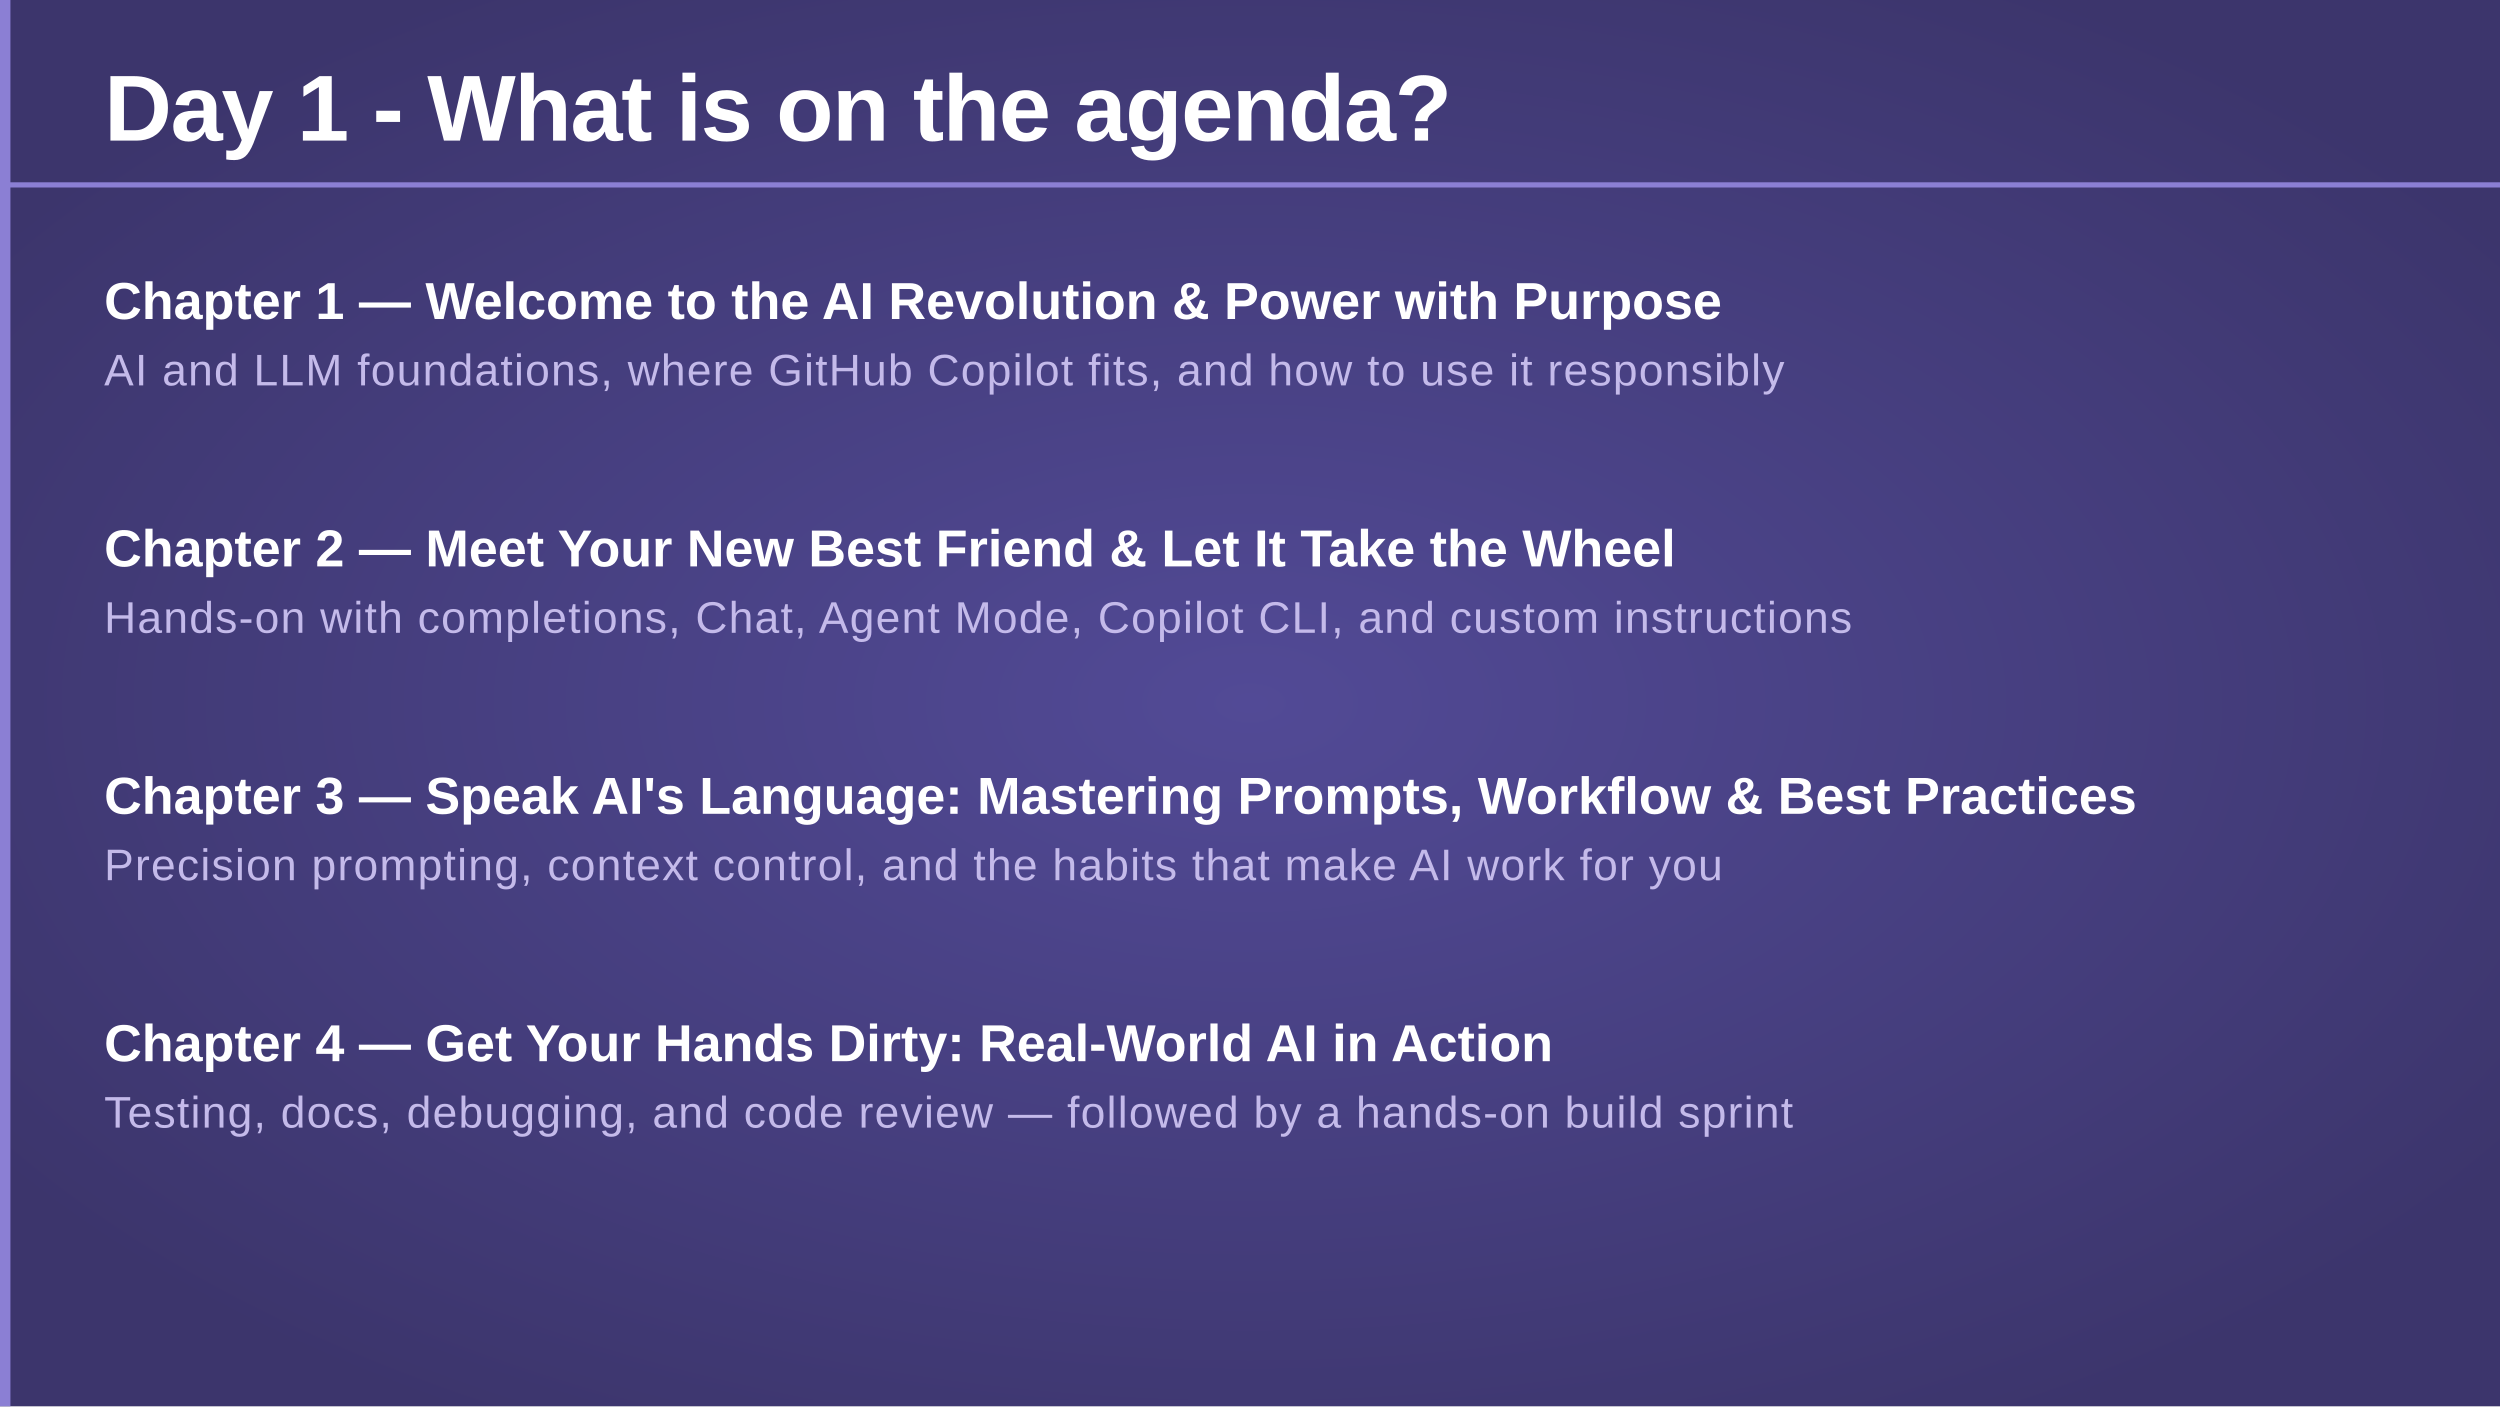
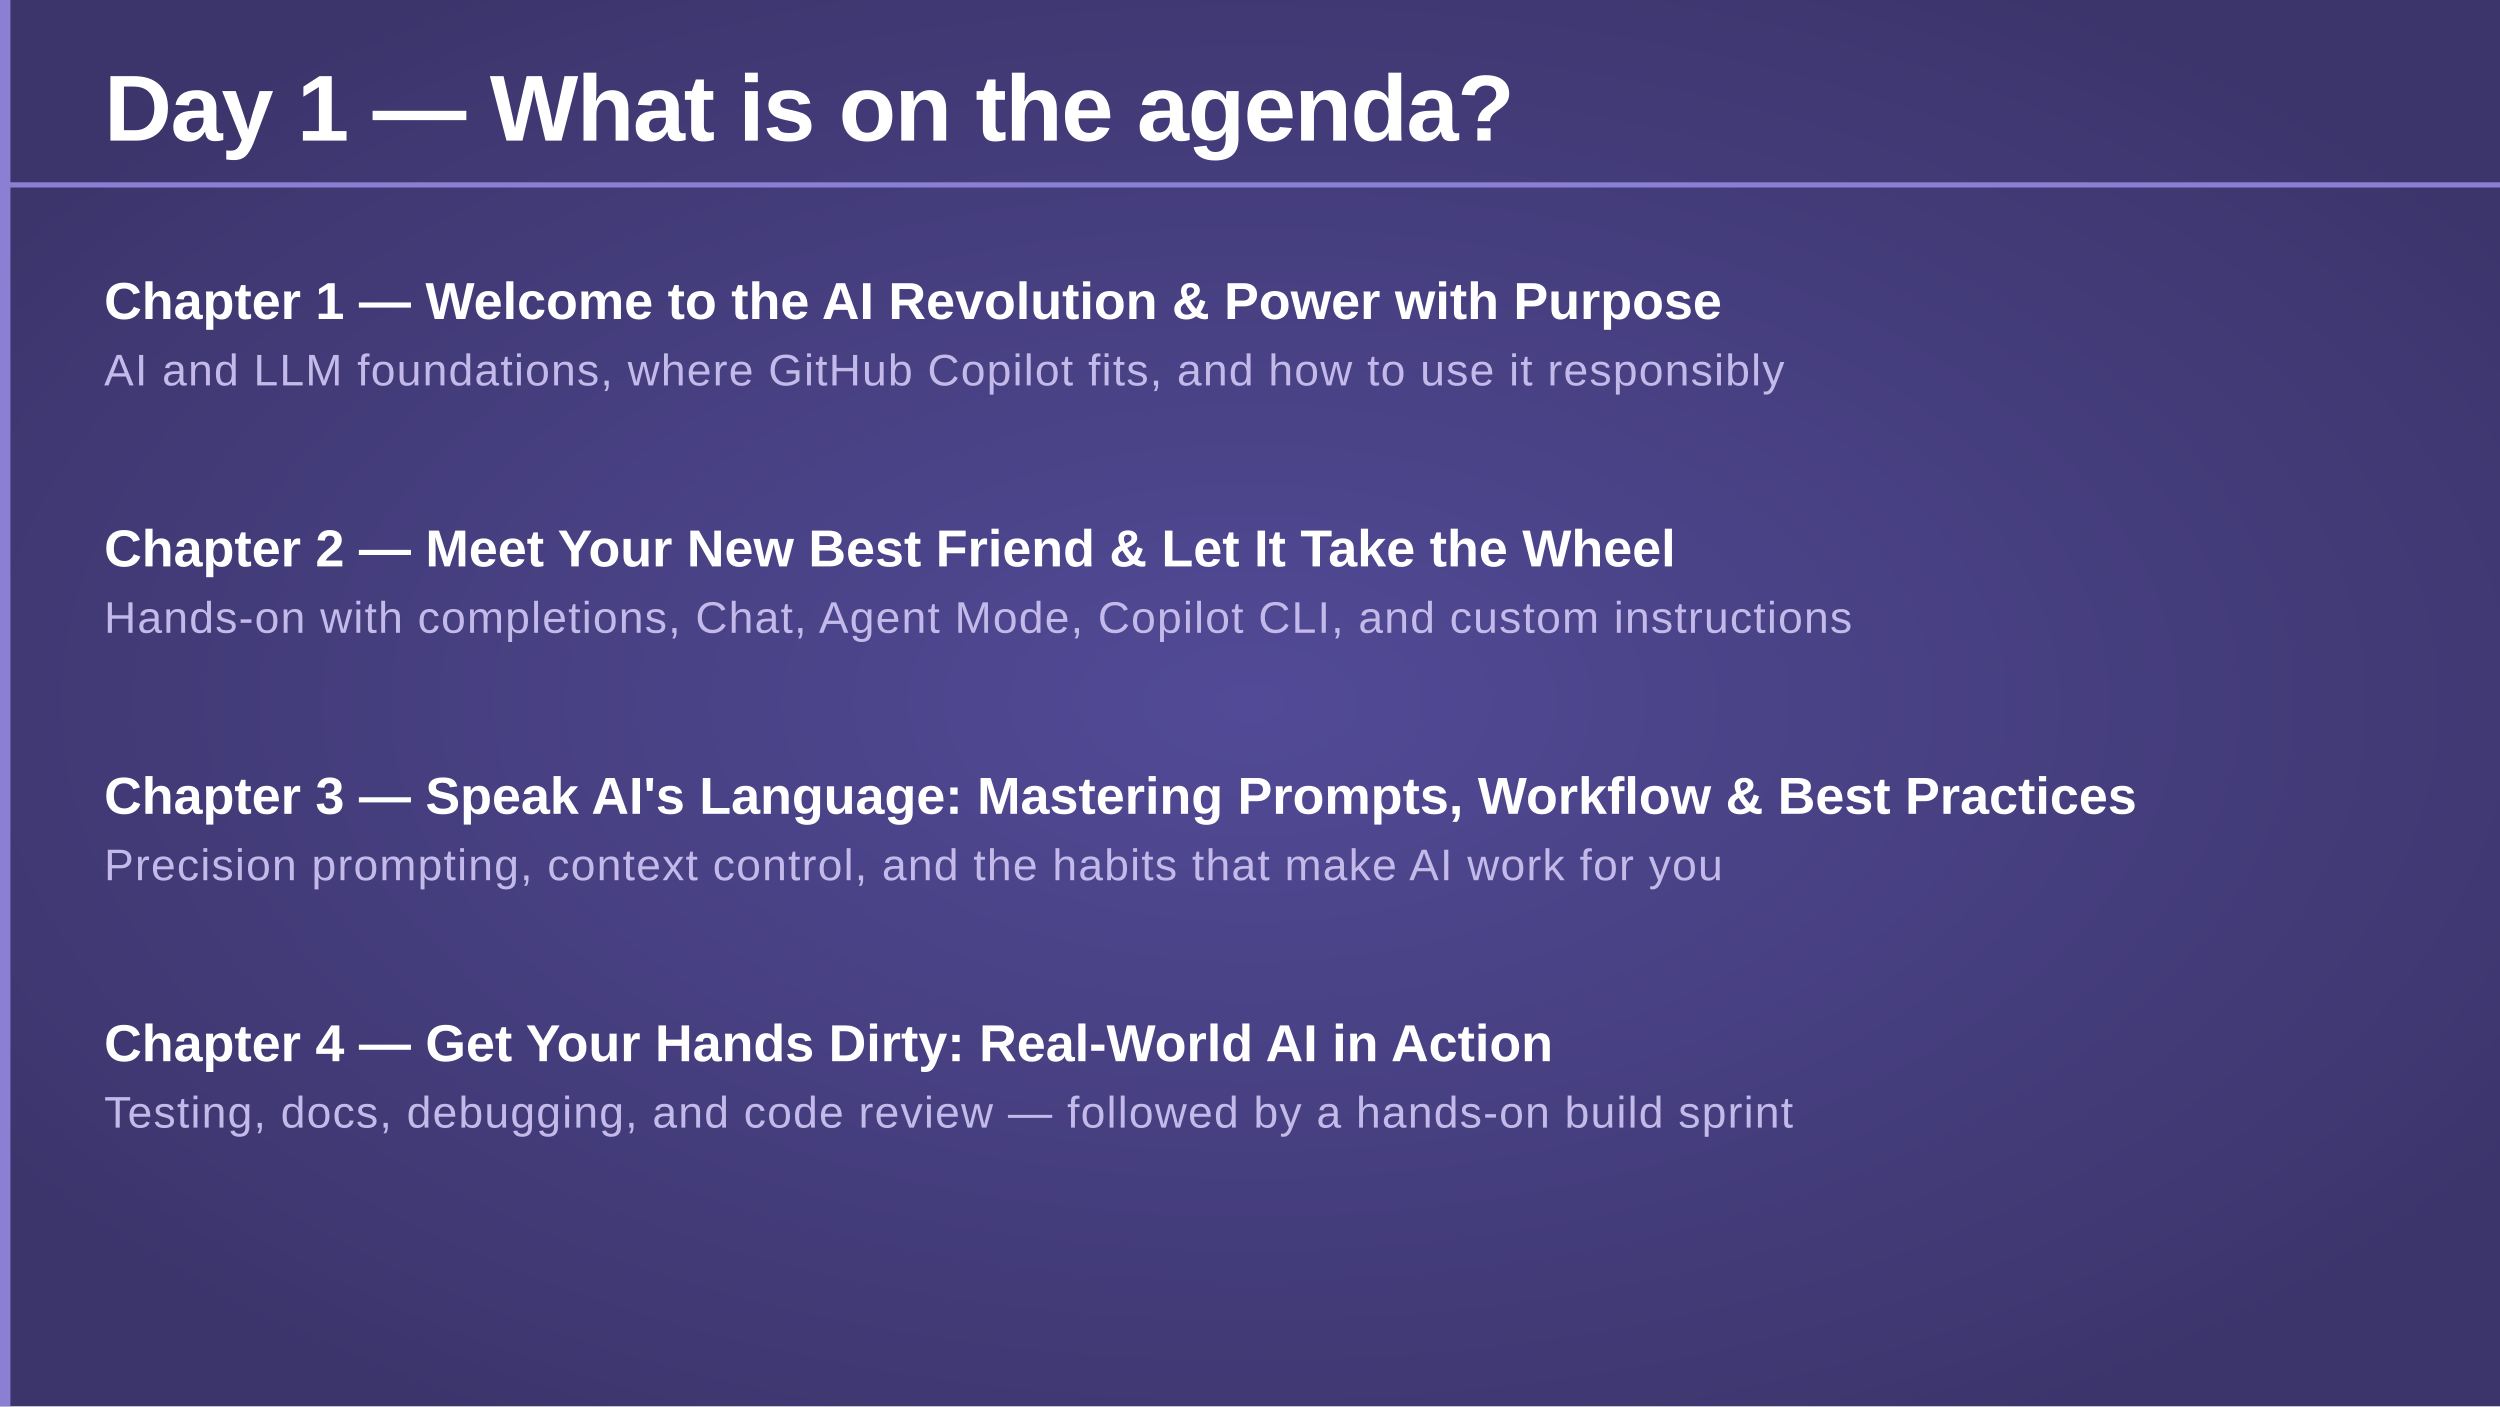
<svg xmlns="http://www.w3.org/2000/svg" viewBox="0 0 1920 1080" width="1920" height="1080">
  <defs>
    <radialGradient id="bgGlow" cx="50%" cy="50%" r="60%">
      <stop offset="0%" stop-color="#524a96" stop-opacity="1" />
      <stop offset="100%" stop-color="#3c356c" stop-opacity="1" />
    </radialGradient>
  </defs>
  <rect width="1920" height="1080" fill="url(#bgGlow)" />
  <rect x="0" y="0" width="8" height="1080" fill="#8b7fd4" rx="0" />
-   <text x="80" y="108" font-family="'Segoe UI', 'Helvetica Neue', Arial, sans-serif" font-size="72" font-weight="700" fill="#ffffff" letter-spacing="-1">Day 1 - What is on the agenda?</text>
+   <text x="80" y="108" font-family="'Segoe UI', 'Helvetica Neue', Arial, sans-serif" font-size="72" font-weight="700" fill="#ffffff" letter-spacing="-1">Day 1 — What is on the agenda?</text>
  <rect x="0" y="140" width="1920" height="4" fill="#8b7fd4" rx="0" />
  <text x="80" y="245" font-family="'Segoe UI', 'Helvetica Neue', Arial, sans-serif" font-size="40" font-weight="600" fill="#ffffff" letter-spacing="0">Chapter 1 — Welcome to the AI Revolution &amp; Power with Purpose</text>
  <text x="80" y="296" font-family="'Segoe UI', 'Helvetica Neue', Arial, sans-serif" font-size="34" font-weight="300" fill="#c4baea" letter-spacing="1">AI and LLM foundations, where GitHub Copilot fits, and how to use it responsibly</text>
  <text x="80" y="435" font-family="'Segoe UI', 'Helvetica Neue', Arial, sans-serif" font-size="40" font-weight="600" fill="#ffffff" letter-spacing="0">Chapter 2 — Meet Your New Best Friend &amp; Let It Take the Wheel</text>
  <text x="80" y="486" font-family="'Segoe UI', 'Helvetica Neue', Arial, sans-serif" font-size="34" font-weight="300" fill="#c4baea" letter-spacing="1">Hands-on with completions, Chat, Agent Mode, Copilot CLI, and custom instructions</text>
  <text x="80" y="625" font-family="'Segoe UI', 'Helvetica Neue', Arial, sans-serif" font-size="40" font-weight="600" fill="#ffffff" letter-spacing="0">Chapter 3 — Speak AI's Language: Mastering Prompts, Workflow &amp; Best Practices</text>
  <text x="80" y="676" font-family="'Segoe UI', 'Helvetica Neue', Arial, sans-serif" font-size="34" font-weight="300" fill="#c4baea" letter-spacing="1">Precision prompting, context control, and the habits that make AI work for you</text>
  <text x="80" y="815" font-family="'Segoe UI', 'Helvetica Neue', Arial, sans-serif" font-size="40" font-weight="600" fill="#ffffff" letter-spacing="0">Chapter 4 — Get Your Hands Dirty: Real-World AI in Action</text>
  <text x="80" y="866" font-family="'Segoe UI', 'Helvetica Neue', Arial, sans-serif" font-size="34" font-weight="300" fill="#c4baea" letter-spacing="1">Testing, docs, debugging, and code review — followed by a hands-on build sprint</text>
</svg>
